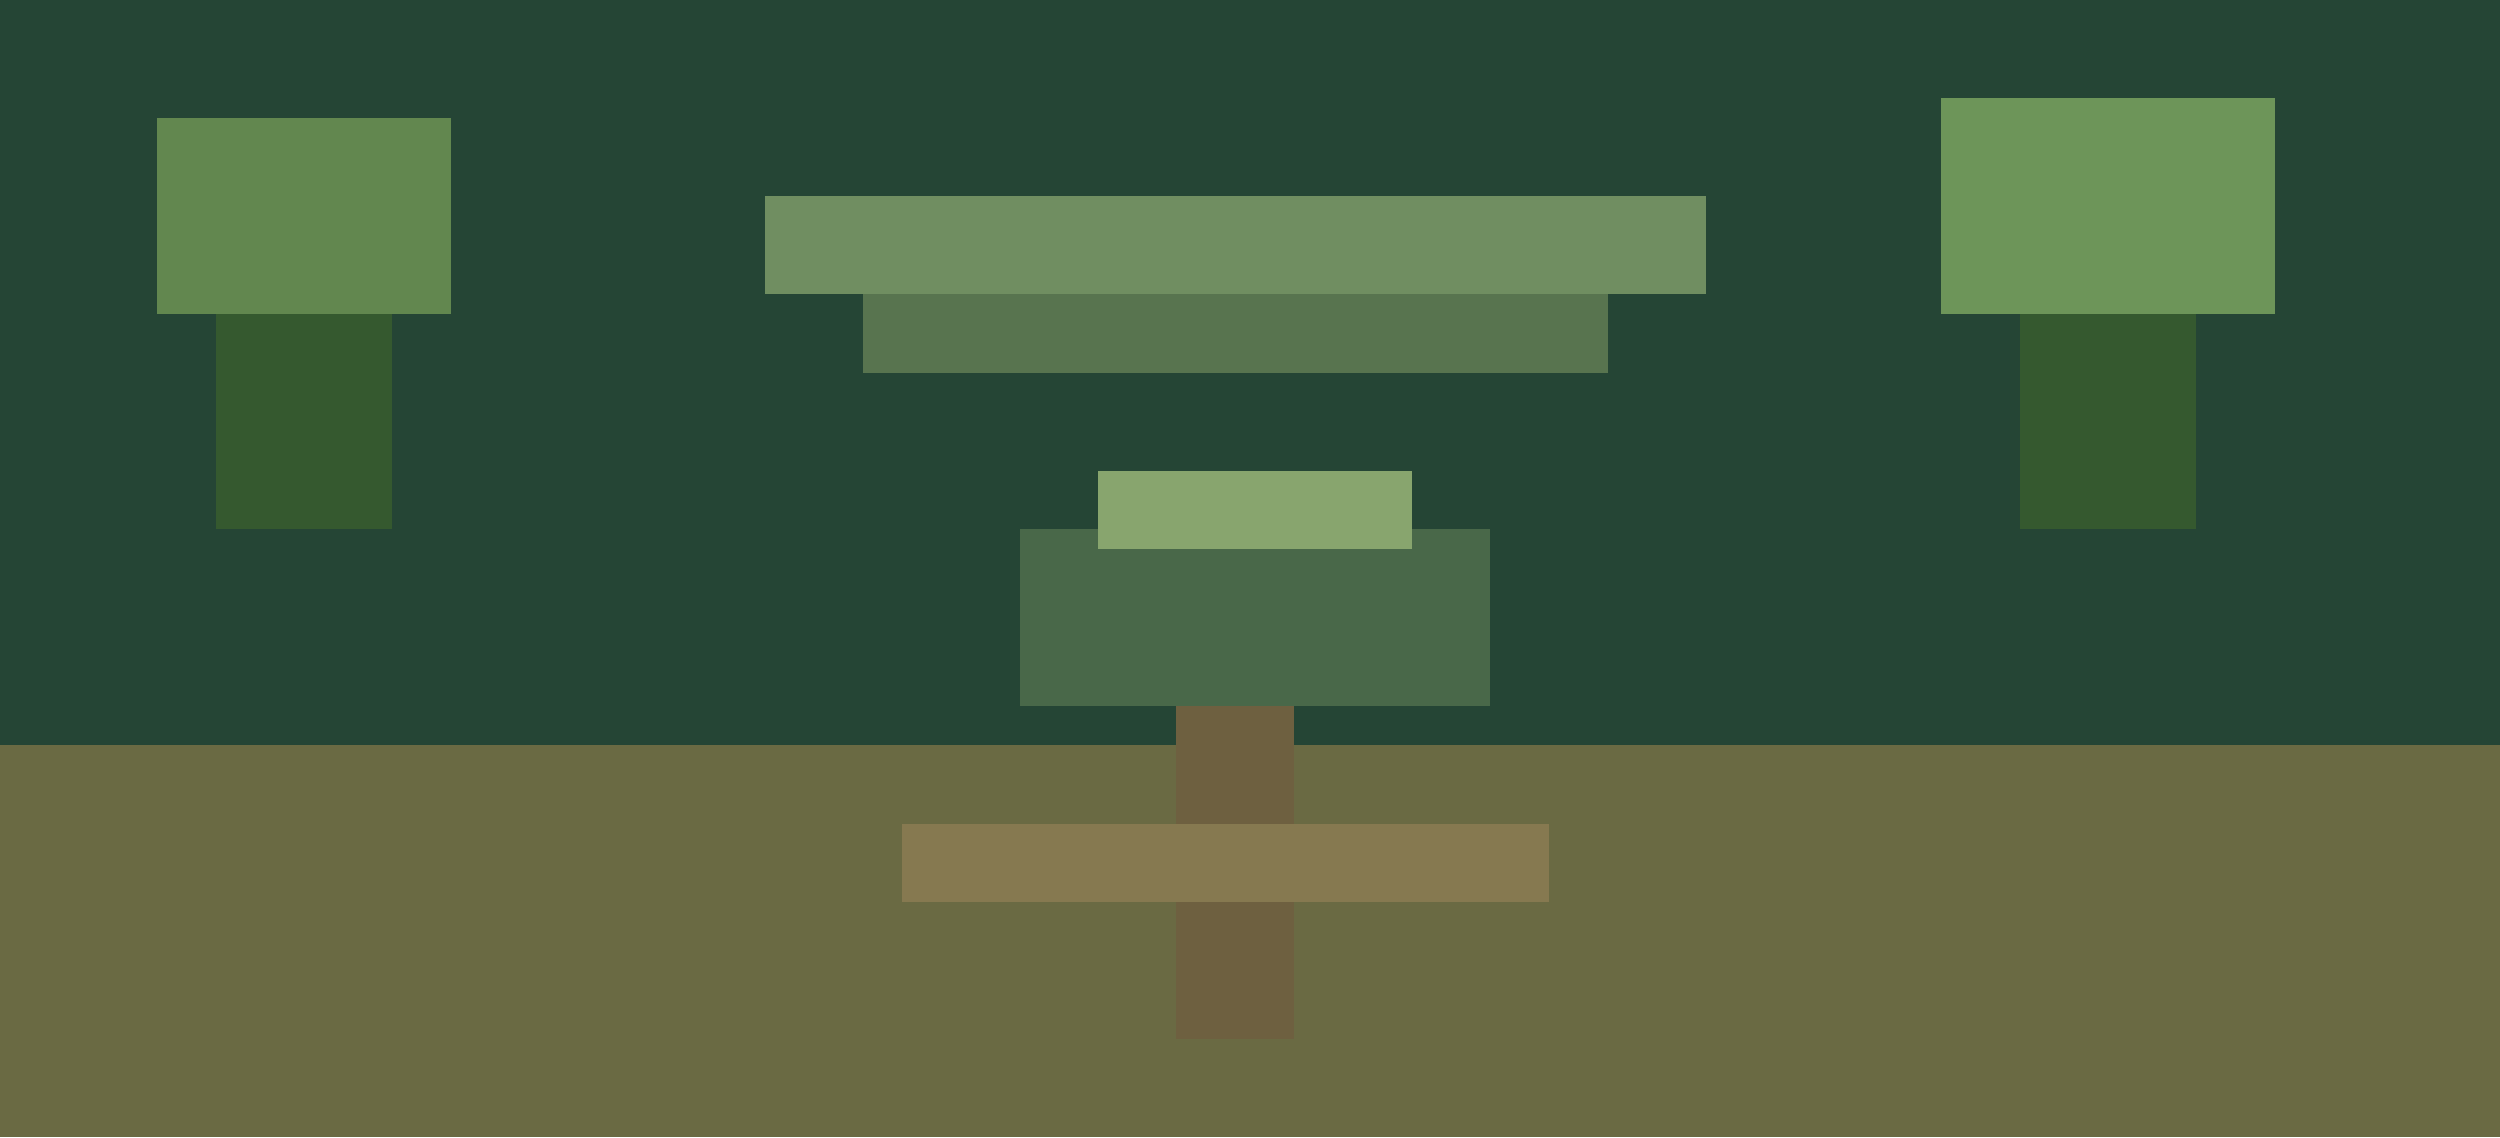
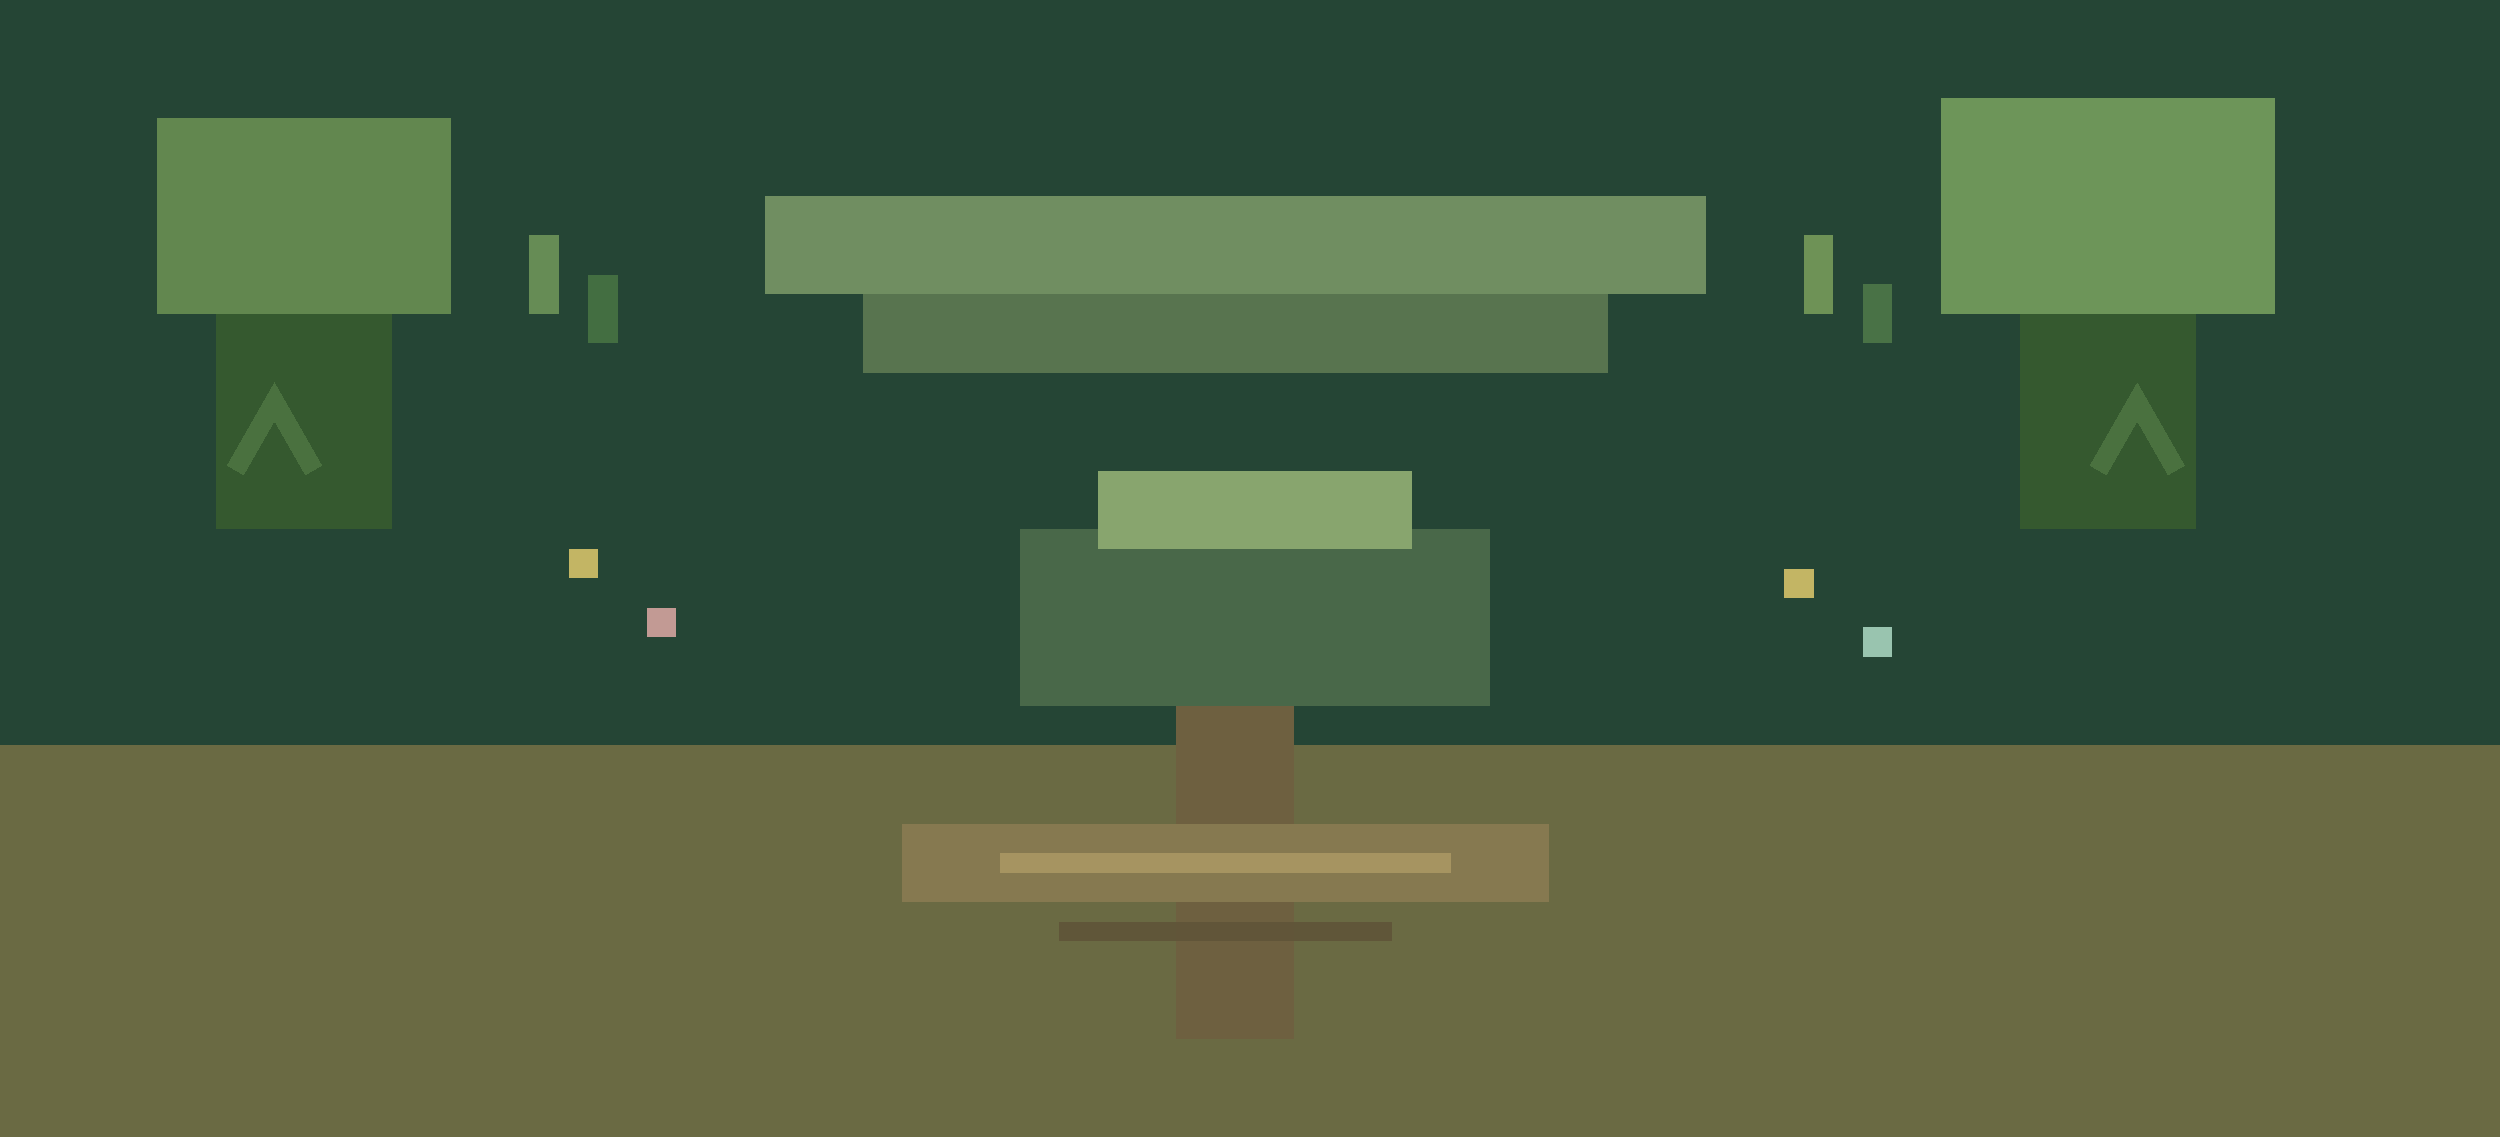
<svg xmlns="http://www.w3.org/2000/svg" width="255" height="116" viewBox="0 0 255 116" shape-rendering="crispEdges">
  <rect width="255" height="116" fill="#254535" />
  <rect x="0" y="76" width="255" height="40" fill="#6a6a43" />
  <rect x="22" y="18" width="18" height="36" fill="#35592f" />
  <rect x="16" y="12" width="30" height="20" fill="#62874f" />
  <rect x="206" y="16" width="18" height="38" fill="#35592f" />
  <rect x="198" y="10" width="34" height="22" fill="#6d9559" />
  <rect x="78" y="20" width="96" height="10" fill="#708e61" />
  <rect x="88" y="30" width="76" height="8" fill="#58744f" />
  <rect x="104" y="54" width="48" height="18" fill="#496849" />
  <rect x="112" y="48" width="32" height="8" fill="#88a56e" />
  <rect x="120" y="72" width="12" height="34" fill="#6e6040" />
  <rect x="92" y="84" width="66" height="8" fill="#867950" />
+   <g opacity="0.88">
+     <rect x="54" y="24" width="3" height="8" fill="#6f9659" />
+     <rect x="60" y="28" width="3" height="7" fill="#477443" />
+     <rect x="184" y="24" width="3" height="8" fill="#789c5b" />
+     <rect x="190" y="29" width="3" height="6" fill="#4e7848" />
+     <rect x="58" y="56" width="3" height="3" fill="#d8c46b" />
+     <rect x="66" y="62" width="3" height="3" fill="#d7a6a1" />
+     <rect x="182" y="58" width="3" height="3" fill="#d8c46b" />
+     <rect x="190" y="64" width="3" height="3" fill="#a9d5c0" />
+     <rect x="102" y="87" width="46" height="2" fill="#aa9864" />
+     <rect x="108" y="94" width="34" height="2" fill="#5f5437" />
+   </g>
+   <path d="M24 48 l4 -7 l4 7 M214 48 l4 -7 l4 7" fill="none" stroke="#4f7744" stroke-width="2" opacity="0.78" />
</svg>
